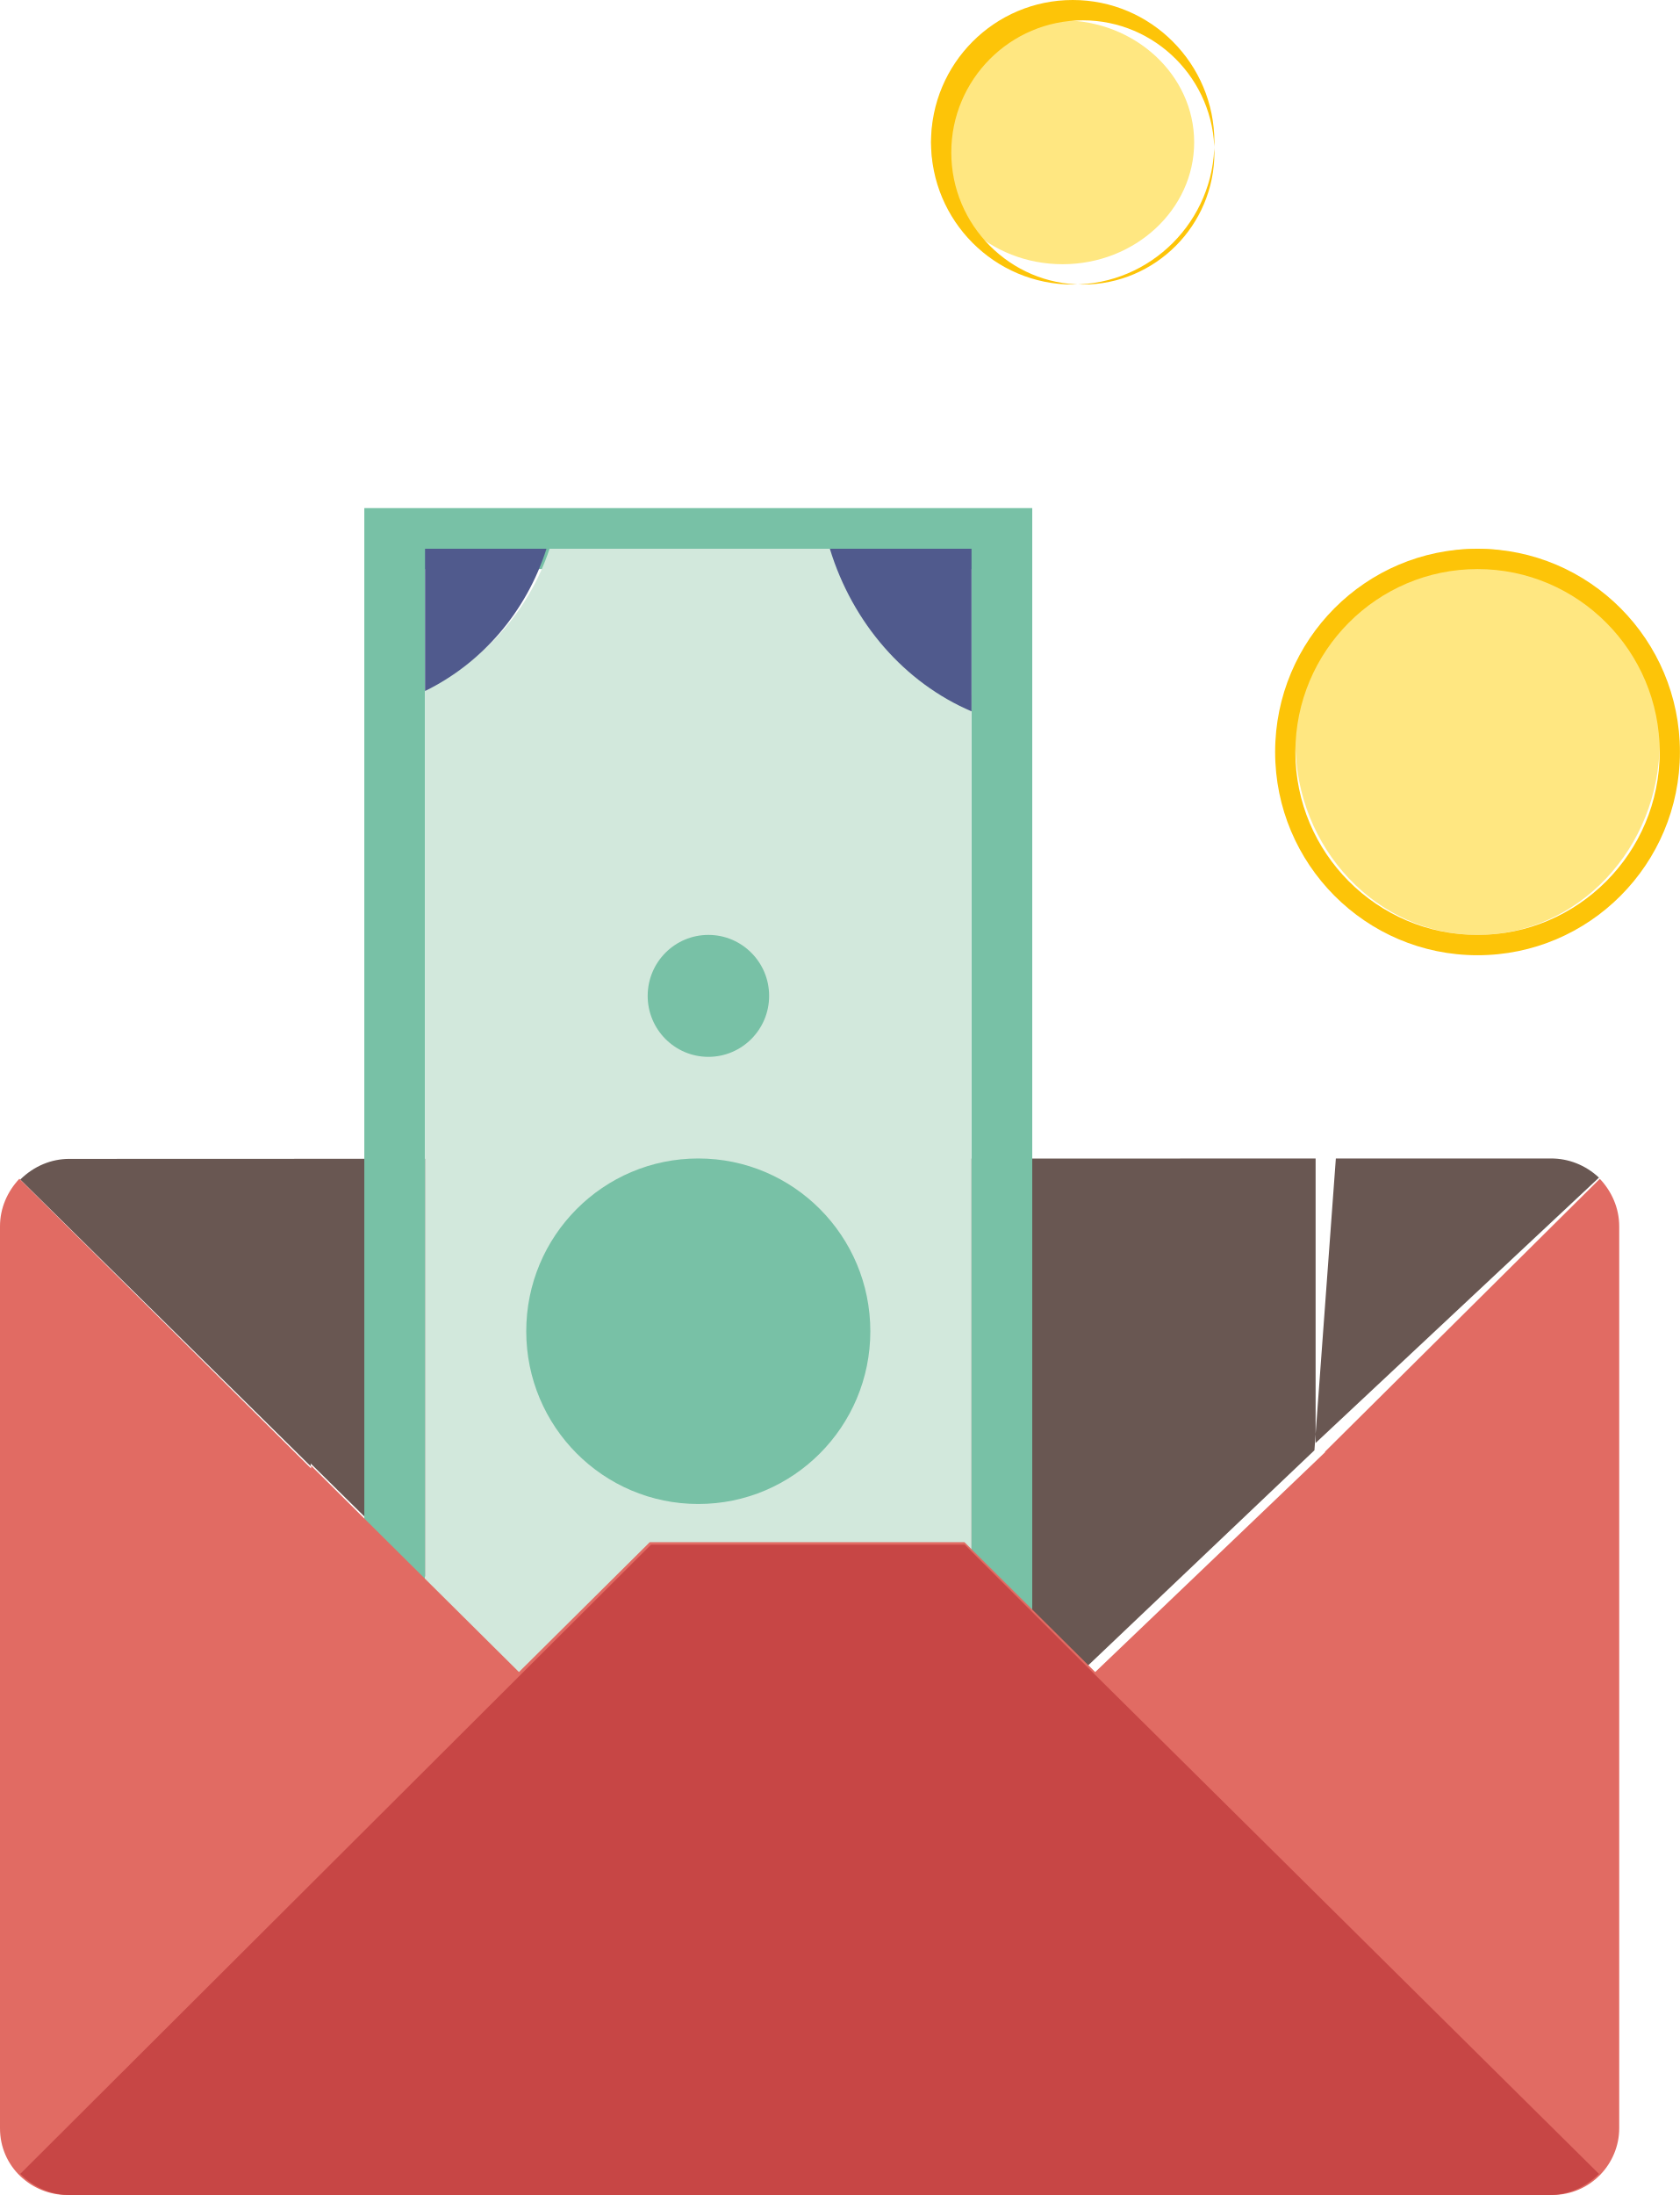
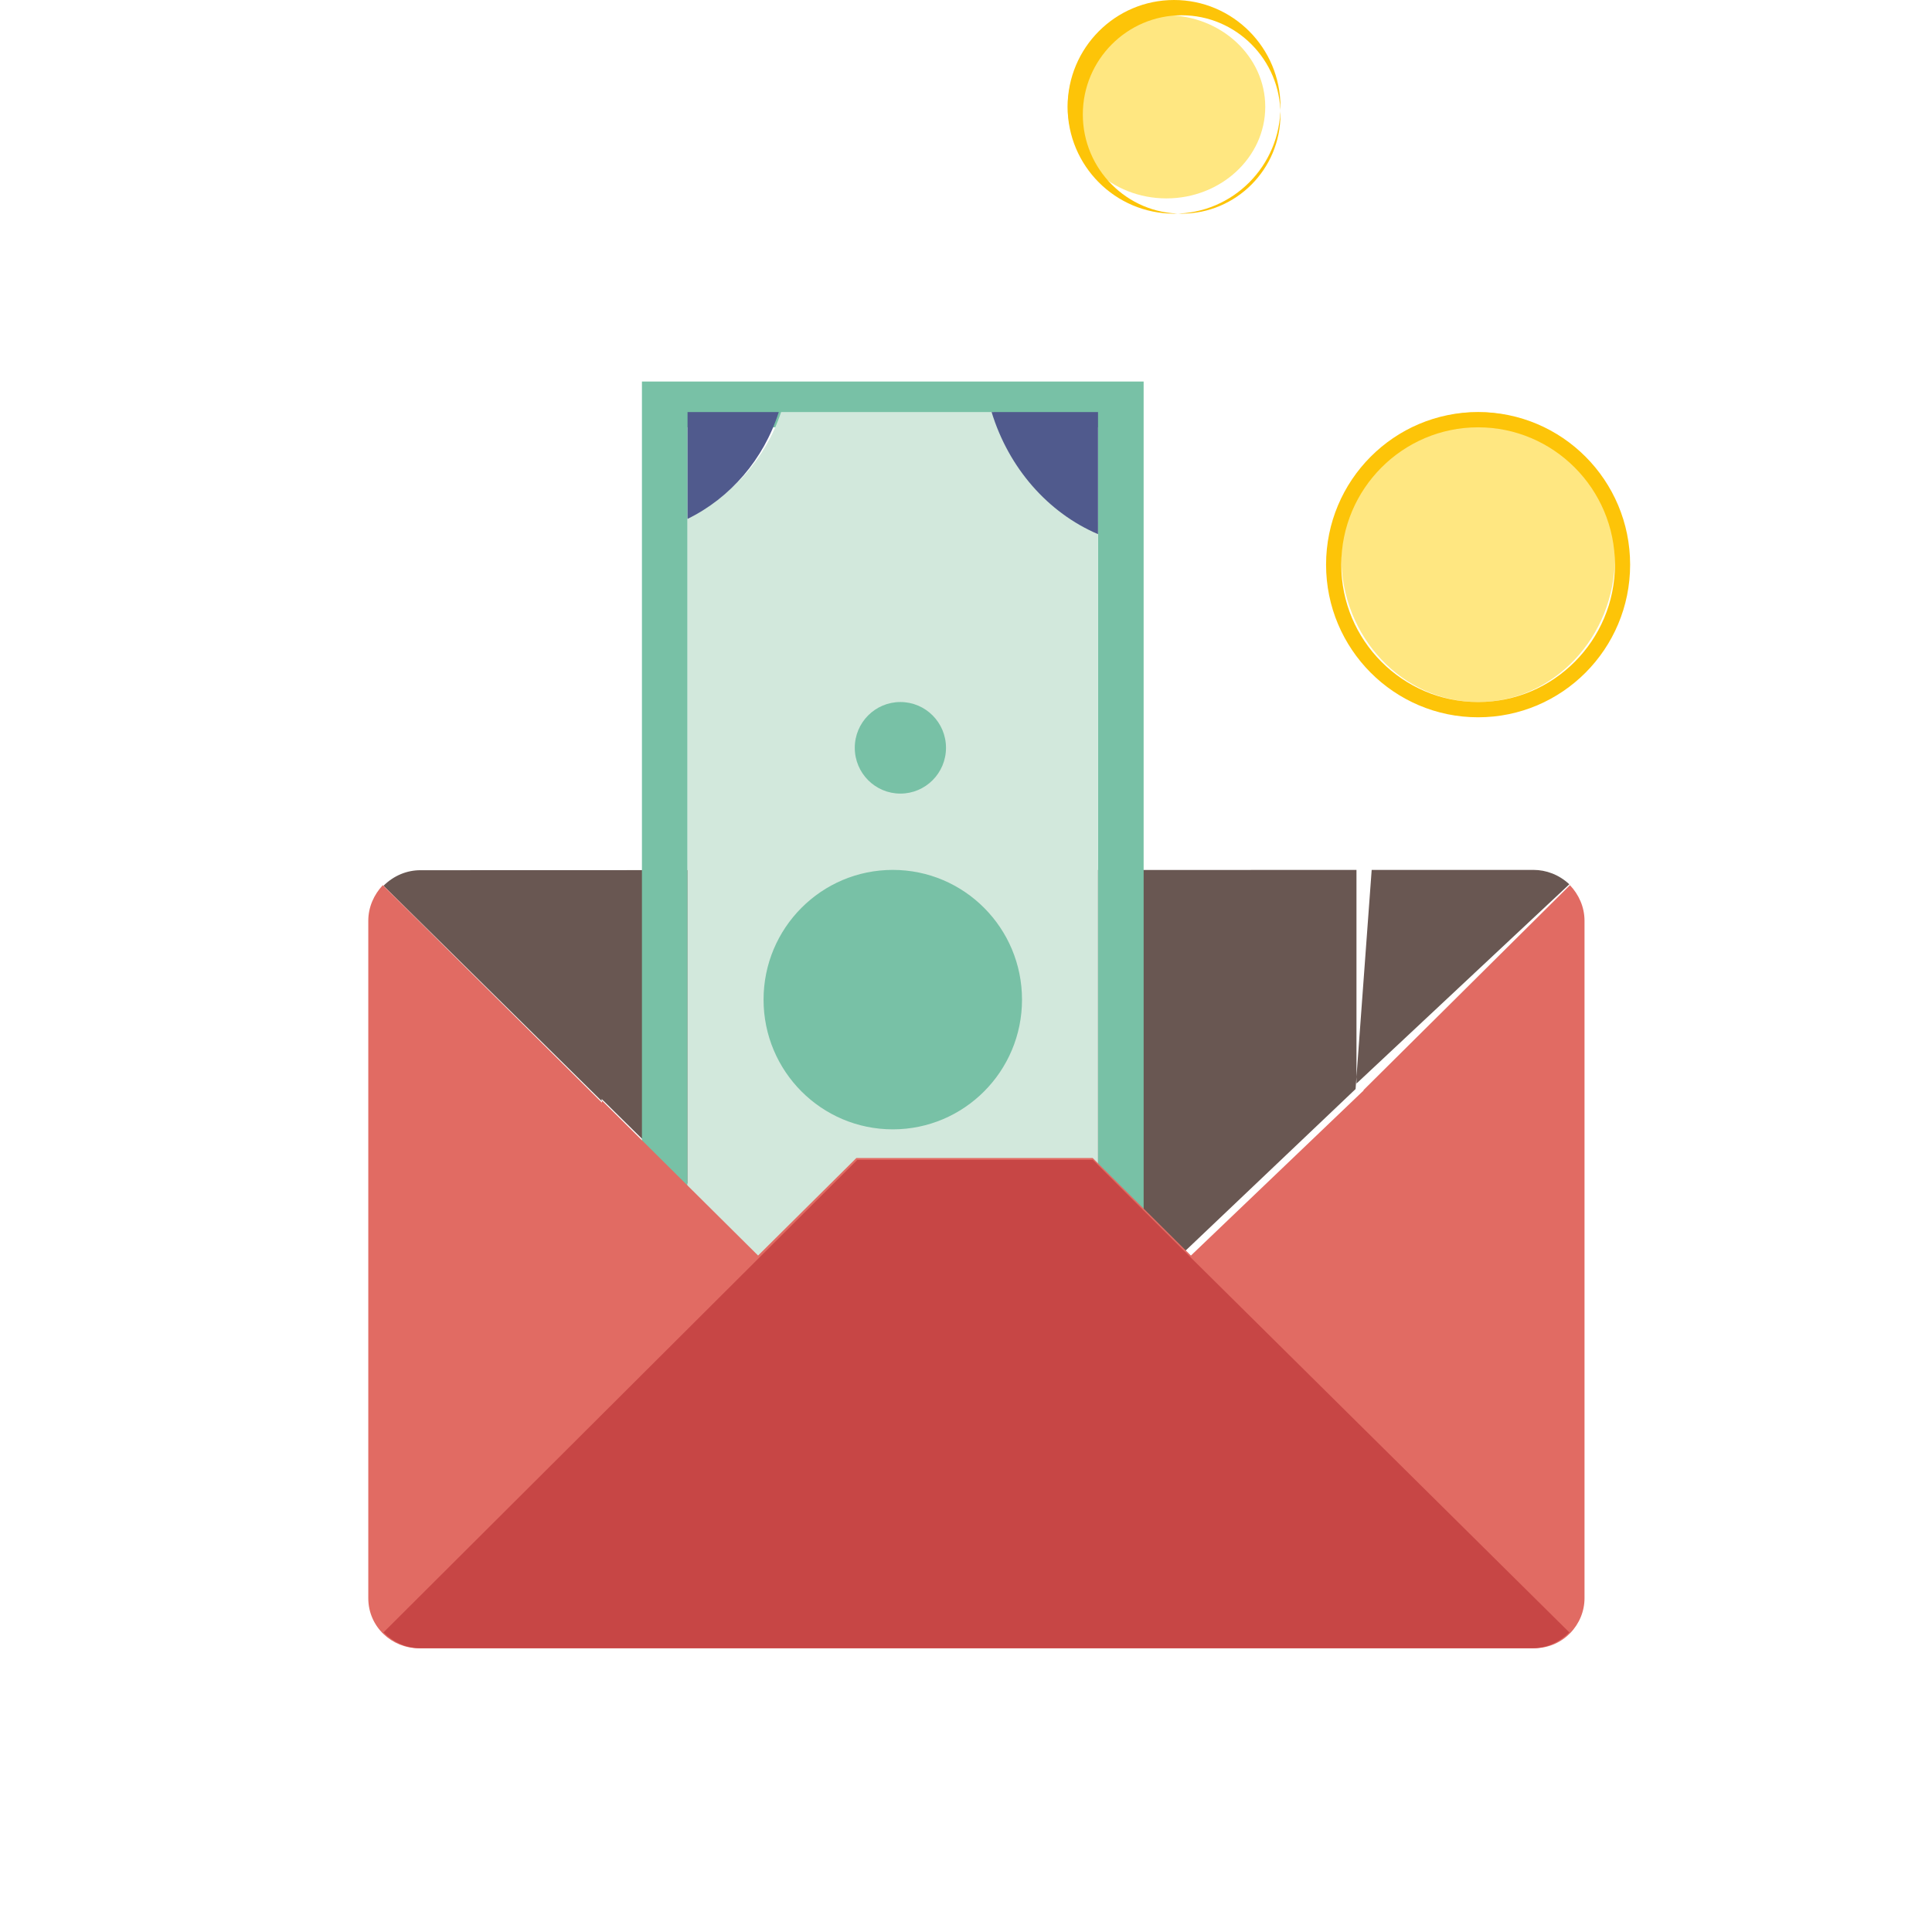
- <svg xmlns="http://www.w3.org/2000/svg" width="209px" height="273px" viewBox="0 0 209 273" version="1.1">
+ <svg xmlns="http://www.w3.org/2000/svg" width="320px" height="320px" viewBox="0 0 320 320" version="1.1">
  <g id="Page-1" stroke="none" stroke-width="1" fill="none" fill-rule="evenodd">
-     <g id="money-2">
+     <g id="money-2" transform="translate(61, 0)">
      <path d="M119.114,191.383 L135.224,207.278 L163.527,180.38 L166.193,144.083 L8.614,144.135 C6.437,144.135 4.259,144.991 2.518,146.709 L38.653,182.364 L38.653,182.022 L64.255,207.278 L80.366,191.383 L119.114,191.383 Z M163.675,144.083 L163.675,179.472 L198.928,146.466 C197.229,144.876 195.105,144.083 192.981,144.083 L163.675,144.083 L163.675,144.083 Z" id="Fill-65" fill="#695752" />
      <path d="M128.422,235.824 L128.422,63.194 L45.325,63.194 L45.325,262.889 L128.422,262.889 L128.422,235.824 Z M68.411,255.306 L52.88,255.306 L52.88,70.778 L120.867,70.778 L120.867,255.306 L68.411,255.306 L68.411,255.306 Z" id="Fill-66" fill="#78C1A6" />
      <path d="M120.867,236.961 L120.867,86.489 C112.747,83.293 106.379,76.609 103.607,68.25 L68.373,68.25 C65.806,75.992 60.152,82.293 52.88,85.719 L52.88,237.732 C60.19,241.177 65.858,247.516 68.411,255.306 L103.569,255.306 C106.322,246.899 112.709,240.172 120.867,236.961" id="Fill-67" fill="#D2E8DC" />
      <path d="M103.241,255.306 L120.867,255.306 L120.867,237.611 C112.554,240.708 106.046,247.197 103.241,255.306" id="Fill-68" fill="#505A8D" />
      <path d="M52.88,237.611 L52.88,255.306 L67.988,255.306 C65.505,247.463 59.991,241.08 52.88,237.611" id="Fill-69" fill="#505A8D" />
      <path d="M120.867,88.472 L120.867,68.25 L103.241,68.25 C106.072,77.518 112.575,84.929 120.867,88.472" id="Fill-70" fill="#505A8D" />
      <path d="M67.988,68.25 L52.88,68.25 L52.88,85.944 C59.972,82.474 65.485,76.092 67.988,68.25" id="Fill-71" fill="#505A8D" />
      <path d="M86.876,187.056 C75.052,187.056 65.47,177.437 65.47,165.572 C65.47,153.702 75.052,144.083 86.876,144.083 C98.695,144.083 108.277,153.702 108.277,165.572 C108.277,177.437 98.695,187.056 86.876,187.056" id="Fill-72" fill="#78C1A6" />
      <path d="M88.133,214.861 C83.958,214.861 80.578,212.034 80.578,208.542 C80.578,205.054 83.958,202.222 88.133,202.222 C92.302,202.222 95.687,205.054 95.687,208.542 C95.687,212.034 92.302,214.861 88.133,214.861" id="Fill-73" fill="#78C1A6" />
      <path d="M88.133,131.444 C83.958,131.444 80.578,128.047 80.578,123.861 C80.578,119.67 83.958,116.278 88.133,116.278 C92.302,116.278 95.687,119.67 95.687,123.861 C95.687,128.047 92.302,131.444 88.133,131.444" id="Fill-74" fill="#78C1A6" />
      <path d="M8.353,273 L193.088,273 C197.923,273 201.446,269.071 201.446,264.705 L201.446,152.518 C201.446,150.231 200.502,148.171 199.035,146.611 L164.856,180.538 L164.847,180.623 L136.256,207.958 L119.986,191.805 L80.837,191.805 L64.562,207.958 L38.703,182.288 L38.703,182.635 L2.406,146.611 C0.939,148.171 0,150.231 0,152.518 L0,264.705 C0,269.509 3.954,273 8.353,273 Z M162.562,183.115 L164.788,180.885 L162.562,183.115 L162.562,183.115 Z" id="Fill-75" fill="#E16B63" />
      <path d="M198.928,270.375 C197.175,272.123 194.982,273 192.79,273 L8.656,273 C6.464,273 4.276,272.123 2.518,270.375 L80.995,192.111 L120.011,192.111 L136.233,208.29 L198.928,270.375" id="Fill-76" fill="#C74645" />
      <path d="M183.819,116.278 C171.323,116.278 161.157,105.506 161.157,92.264 C161.157,79.022 171.323,68.25 183.819,68.25 C196.316,68.25 206.482,79.022 206.482,92.264 C206.482,105.506 196.316,116.278 183.819,116.278" id="Fill-77" fill="#FFE781" />
      <path d="M183.819,70.778 C196.318,70.778 206.482,80.985 206.482,93.525 C206.482,106.071 196.318,116.278 183.819,116.278 C171.321,116.278 161.157,106.071 161.157,93.525 C161.157,80.985 171.321,70.778 183.819,70.778 M183.819,68.25 C169.914,68.25 158.639,79.569 158.639,93.528 C158.639,107.487 169.914,118.806 183.819,118.806 C197.729,118.806 209,107.487 209,93.528 C209,79.569 197.729,68.25 183.819,68.25" id="Fill-78" fill="#FDC408" />
      <path d="M132.199,32.861 C123.171,32.861 115.831,26.06 115.831,17.694 C115.831,9.334 123.171,2.528 132.199,2.528 C141.221,2.528 148.566,9.334 148.566,17.694 C148.566,26.06 141.221,32.861 132.199,32.861" id="Fill-79" fill="#FFE781" />
      <path d="M134.717,2.528 C143.744,2.528 151.084,9.902 151.084,18.958 C151.084,28.02 143.744,35.389 134.717,35.389 C125.69,35.389 118.349,28.02 118.349,18.958 C118.349,9.902 125.69,2.528 134.717,2.528 M133.458,0 C123.725,0 115.831,7.921 115.831,17.692 C115.831,27.463 123.725,35.389 133.458,35.389 C143.19,35.389 151.084,27.463 151.084,17.692 C151.084,7.921 143.19,0 133.458,0" id="Fill-80" fill="#FDC408" />
    </g>
  </g>
</svg>
